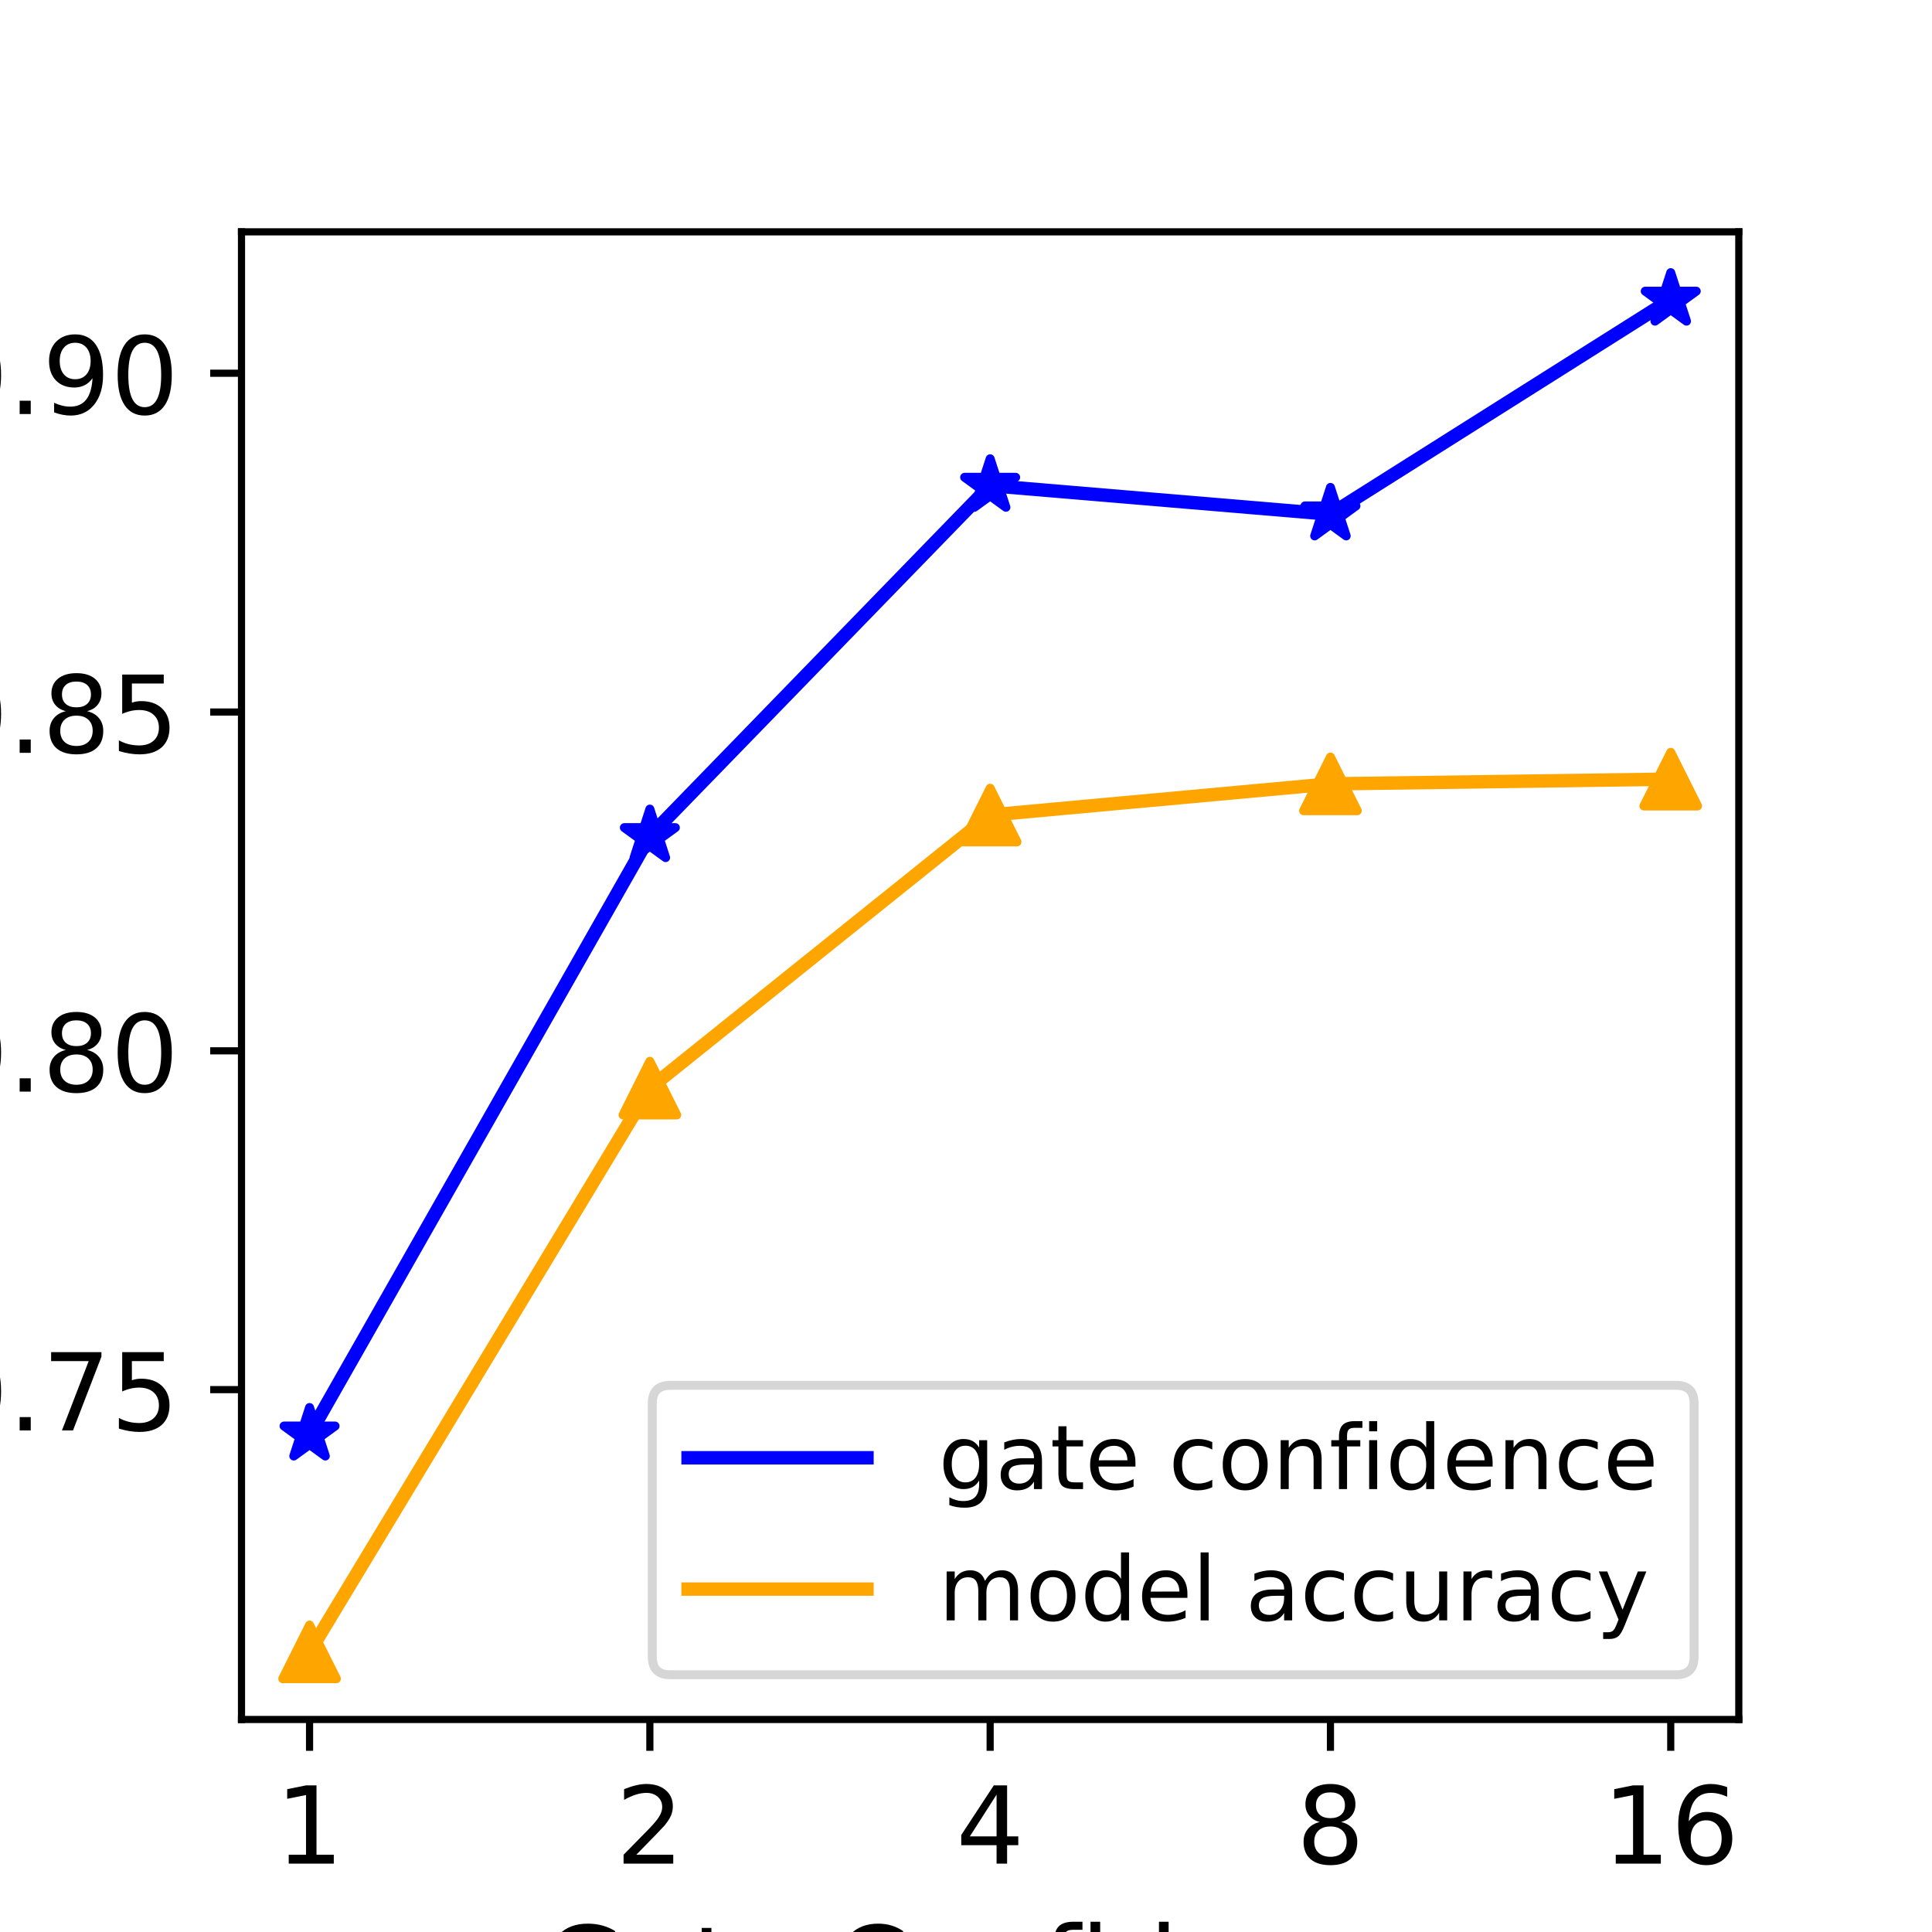
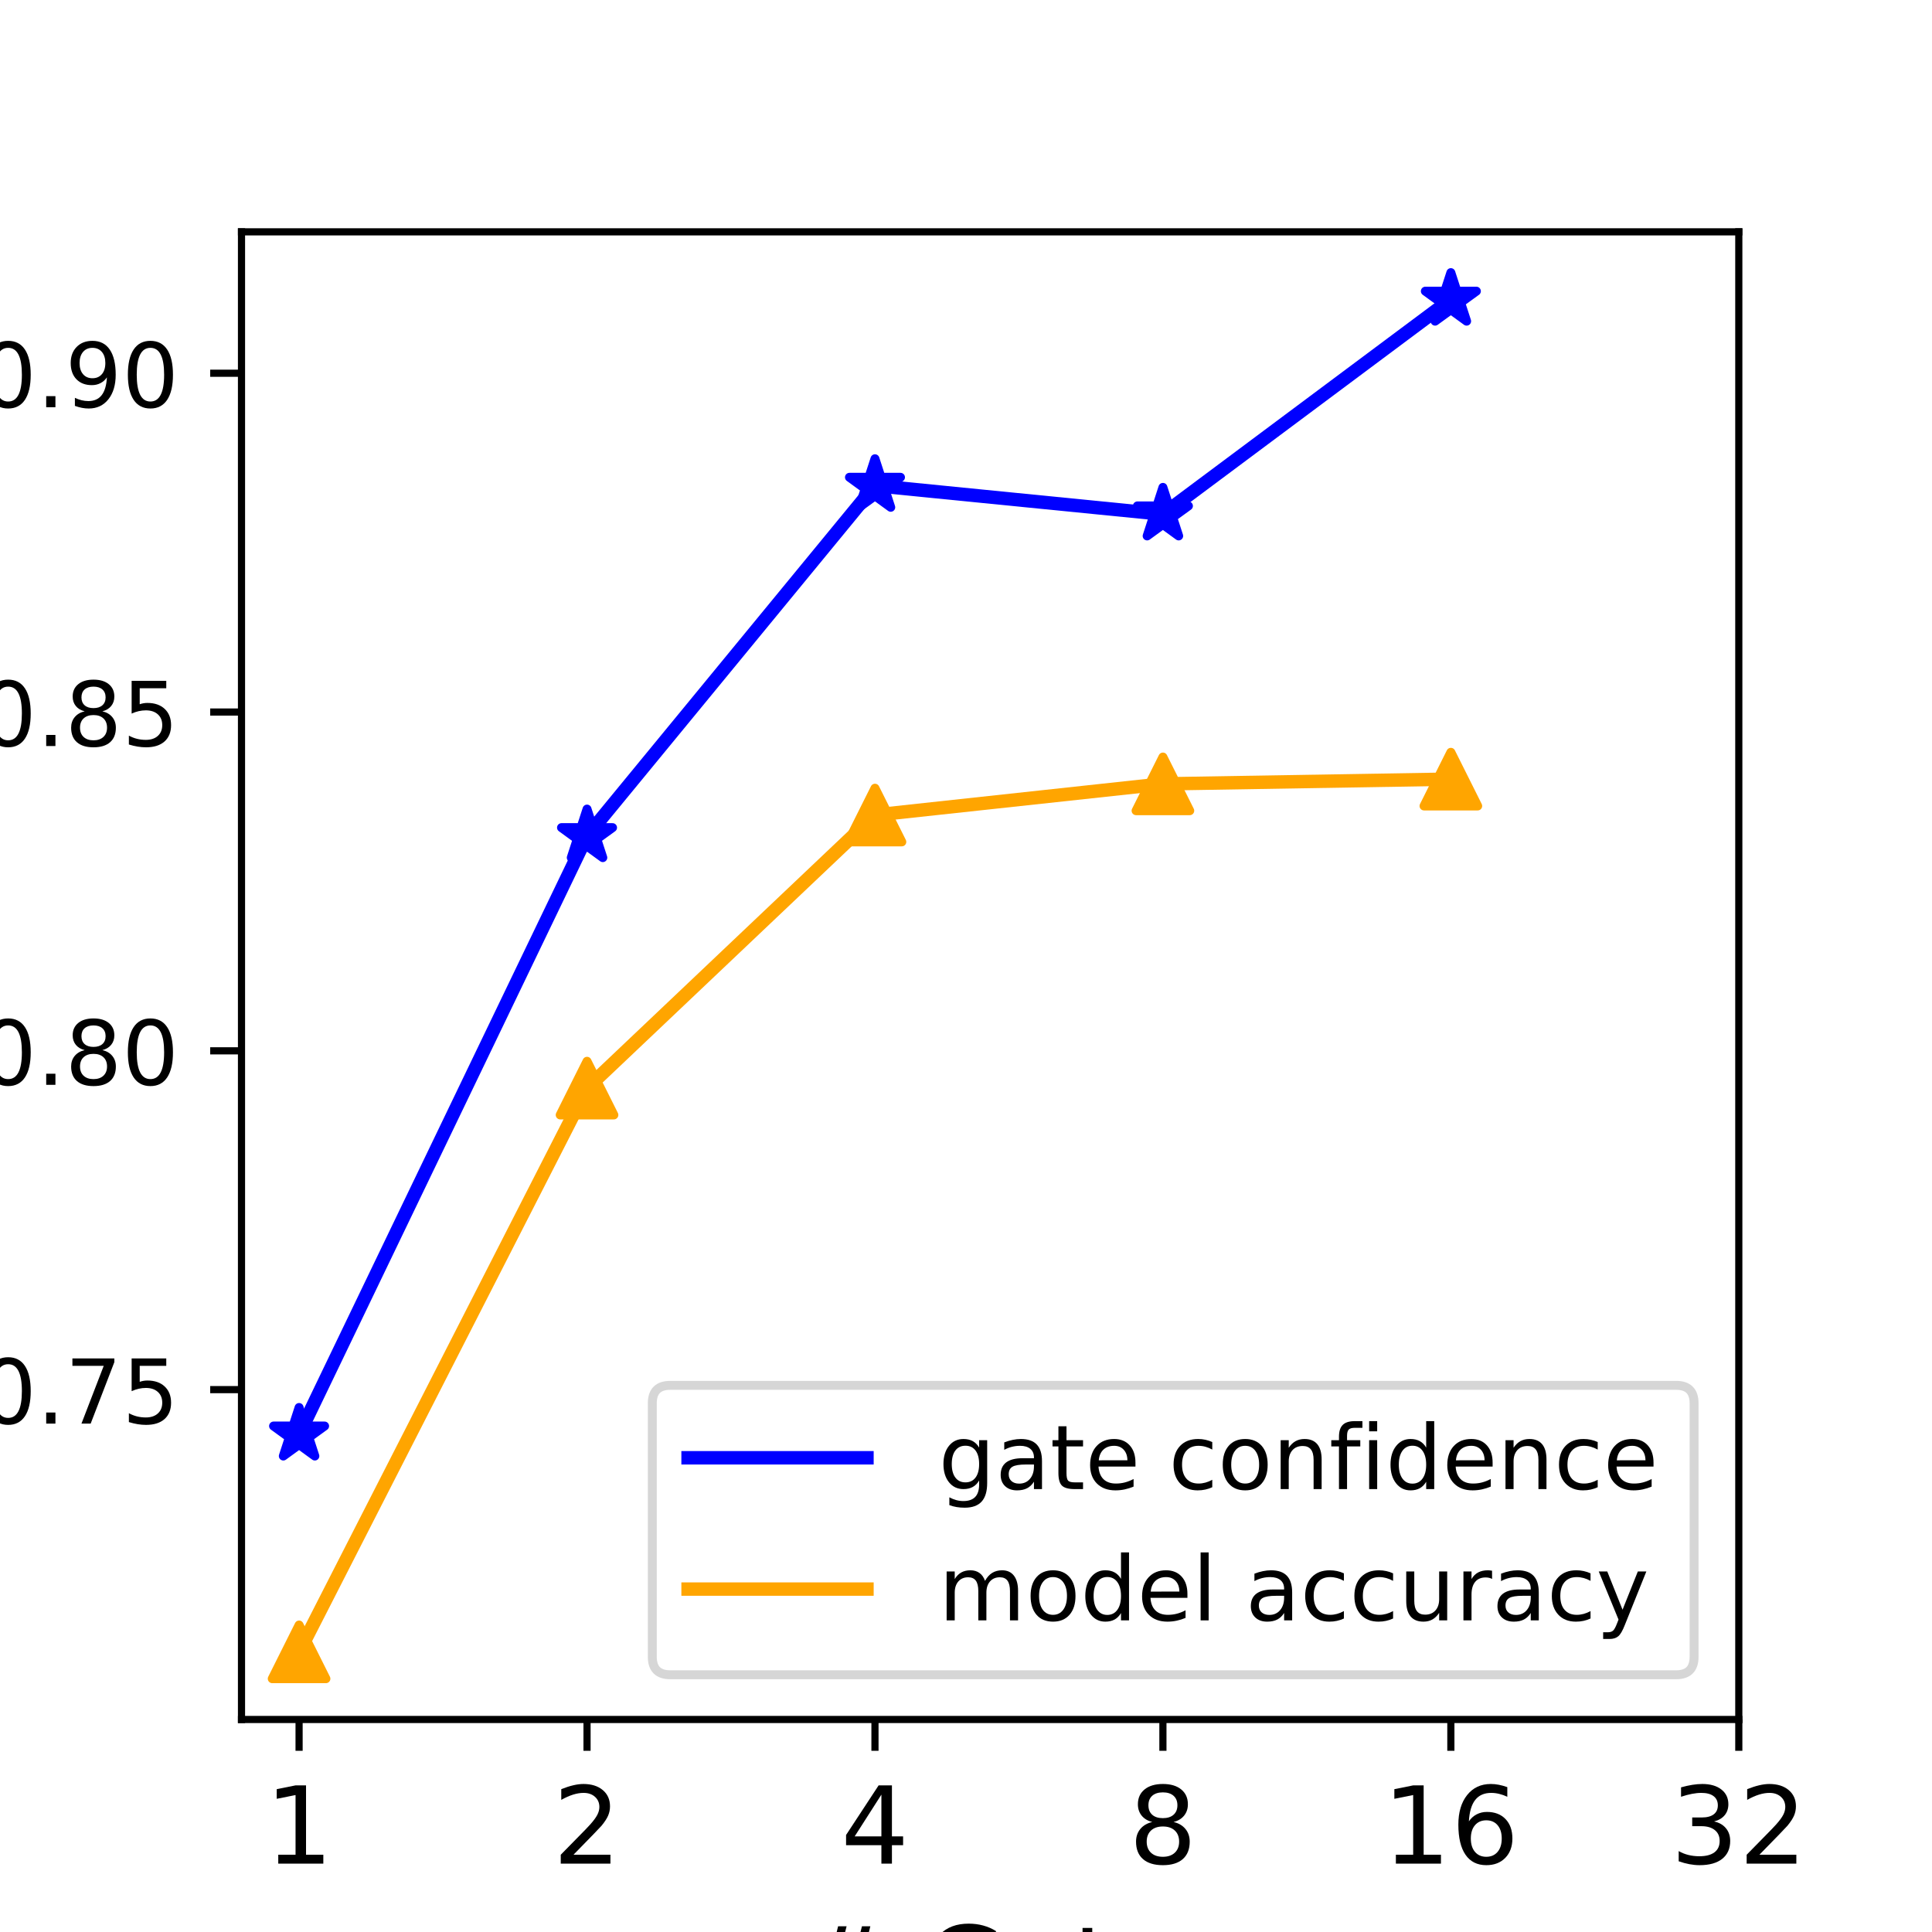
<svg xmlns="http://www.w3.org/2000/svg" xmlns:xlink="http://www.w3.org/1999/xlink" width="216pt" height="216pt" viewBox="0 0 216 216" version="1.1">
  <defs>
    <style type="text/css">*{stroke-linejoin: round; stroke-linecap: butt}</style>
  </defs>
  <g id="figure_1">
    <g id="patch_1">
      <path d="M 0 216  L 216 216  L 216 0  L 0 0  z " style="fill: #ffffff" />
    </g>
    <g id="axes_1">
      <g id="patch_2">
        <path d="M 27 192.24  L 194.4 192.24  L 194.4 25.92  L 27 25.92  z " style="fill: #ffffff" />
      </g>
      <g id="PathCollection_1">
        <defs>
-           <path id="m85a6ecbaca" d="M 0 -3  L -0.674 -0.927  L -2.853 -0.927  L -1.09 0.354  L -1.763 2.427  L -0 1.146  L 1.763 2.427  L 1.09 0.354  L 2.853 -0.927  L 0.674 -0.927  z " style="stroke: #0000ff" />
+           <path id="m456228a65e" d="M 0 -3  L -0.674 -0.927  L -2.853 -0.927  L -1.09 0.354  L -1.763 2.427  L -0 1.146  L 1.763 2.427  L 1.09 0.354  L 2.853 -0.927  L 0.674 -0.927  z " style="stroke: #0000ff" />
        </defs>
-         <g clip-path="url(#pdb2a4b44d4)">
-           <use xlink:href="#m85a6ecbaca" x="34.609" y="160.359" style="fill: #0000ff; stroke: #0000ff" />
-           <use xlink:href="#m85a6ecbaca" x="72.655" y="93.456" style="fill: #0000ff; stroke: #0000ff" />
-           <use xlink:href="#m85a6ecbaca" x="110.7" y="54.289" style="fill: #0000ff; stroke: #0000ff" />
-           <use xlink:href="#m85a6ecbaca" x="148.745" y="57.49" style="fill: #0000ff; stroke: #0000ff" />
-           <use xlink:href="#m85a6ecbaca" x="186.791" y="33.48" style="fill: #0000ff; stroke: #0000ff" />
+         <g clip-path="url(#pd8d9ff3fde)">
+           <use xlink:href="#m456228a65e" x="33.438" y="160.359" style="fill: #0000ff; stroke: #0000ff" />
+           <use xlink:href="#m456228a65e" x="65.631" y="93.456" style="fill: #0000ff; stroke: #0000ff" />
+           <use xlink:href="#m456228a65e" x="97.823" y="54.289" style="fill: #0000ff; stroke: #0000ff" />
+           <use xlink:href="#m456228a65e" x="130.015" y="57.49" style="fill: #0000ff; stroke: #0000ff" />
+           <use xlink:href="#m456228a65e" x="162.208" y="33.48" style="fill: #0000ff; stroke: #0000ff" />
        </g>
      </g>
      <g id="PathCollection_2">
        <defs>
-           <path id="m5f1995d139" d="M 0 -3  L -3 3  L 3 3  z " style="stroke: #ffa500" />
+           <path id="m72776a975e" d="M 0 -3  L -3 3  L 3 3  z " style="stroke: #ffa500" />
        </defs>
-         <g clip-path="url(#pdb2a4b44d4)">
-           <use xlink:href="#m5f1995d139" x="34.609" y="184.68" style="fill: #ffa500; stroke: #ffa500" />
-           <use xlink:href="#m5f1995d139" x="72.655" y="121.652" style="fill: #ffa500; stroke: #ffa500" />
-           <use xlink:href="#m5f1995d139" x="110.7" y="91.123" style="fill: #ffa500; stroke: #ffa500" />
-           <use xlink:href="#m5f1995d139" x="148.745" y="87.638" style="fill: #ffa500; stroke: #ffa500" />
-           <use xlink:href="#m5f1995d139" x="186.791" y="87.108" style="fill: #ffa500; stroke: #ffa500" />
+         <g clip-path="url(#pd8d9ff3fde)">
+           <use xlink:href="#m72776a975e" x="33.438" y="184.68" style="fill: #ffa500; stroke: #ffa500" />
+           <use xlink:href="#m72776a975e" x="65.631" y="121.652" style="fill: #ffa500; stroke: #ffa500" />
+           <use xlink:href="#m72776a975e" x="97.823" y="91.123" style="fill: #ffa500; stroke: #ffa500" />
+           <use xlink:href="#m72776a975e" x="130.015" y="87.638" style="fill: #ffa500; stroke: #ffa500" />
+           <use xlink:href="#m72776a975e" x="162.208" y="87.108" style="fill: #ffa500; stroke: #ffa500" />
        </g>
      </g>
      <g id="matplotlib.axis_1">
        <g id="xtick_1">
          <g id="line2d_1">
            <defs>
-               <path id="maed52e0a07" d="M 0 0  L 0 3.5  " style="stroke: #000000; stroke-width: 0.8" />
-             </defs>
-             <g>
-               <use xlink:href="#maed52e0a07" x="34.609" y="192.24" style="stroke: #000000; stroke-width: 0.8" />
+               <path id="ma852936b3a" d="M 0 0  L 0 3.5  " style="stroke: #000000; stroke-width: 0.8" />
+             </defs>
+             <g>
+               <use xlink:href="#ma852936b3a" x="33.438" y="192.24" style="stroke: #000000; stroke-width: 0.8" />
            </g>
          </g>
          <g id="text_1">
-             <g transform="translate(30.79159 208.3581) scale(0.12 -0.12)">
+             <g transform="translate(29.62096 208.3581) scale(0.12 -0.12)">
              <defs>
                <path id="DejaVuSans-31" d="M 794 531  L 1825 531  L 1825 4091  L 703 3866  L 703 4441  L 1819 4666  L 2450 4666  L 2450 531  L 3481 531  L 3481 0  L 794 0  L 794 531  z " transform="scale(0.015625)" />
              </defs>
              <use xlink:href="#DejaVuSans-31" />
            </g>
          </g>
        </g>
        <g id="xtick_2">
          <g id="line2d_2">
            <g>
-               <use xlink:href="#maed52e0a07" x="72.655" y="192.24" style="stroke: #000000; stroke-width: 0.8" />
+               <use xlink:href="#ma852936b3a" x="65.631" y="192.24" style="stroke: #000000; stroke-width: 0.8" />
            </g>
          </g>
          <g id="text_2">
-             <g transform="translate(68.83705 208.3581) scale(0.12 -0.12)">
+             <g transform="translate(61.81327 208.3581) scale(0.12 -0.12)">
              <defs>
                <path id="DejaVuSans-32" d="M 1228 531  L 3431 531  L 3431 0  L 469 0  L 469 531  Q 828 903 1448 1529  Q 2069 2156 2228 2338  Q 2531 2678 2651 2914  Q 2772 3150 2772 3378  Q 2772 3750 2511 3984  Q 2250 4219 1831 4219  Q 1534 4219 1204 4116  Q 875 4013 500 3803  L 500 4441  Q 881 4594 1212 4672  Q 1544 4750 1819 4750  Q 2544 4750 2975 4387  Q 3406 4025 3406 3419  Q 3406 3131 3298 2873  Q 3191 2616 2906 2266  Q 2828 2175 2409 1742  Q 1991 1309 1228 531  z " transform="scale(0.015625)" />
              </defs>
              <use xlink:href="#DejaVuSans-32" />
            </g>
          </g>
        </g>
        <g id="xtick_3">
          <g id="line2d_3">
            <g>
-               <use xlink:href="#maed52e0a07" x="110.7" y="192.24" style="stroke: #000000; stroke-width: 0.8" />
+               <use xlink:href="#ma852936b3a" x="97.823" y="192.24" style="stroke: #000000; stroke-width: 0.8" />
            </g>
          </g>
          <g id="text_3">
-             <g transform="translate(106.8825 208.3581) scale(0.12 -0.12)">
+             <g transform="translate(94.00558 208.3581) scale(0.12 -0.12)">
              <defs>
                <path id="DejaVuSans-34" d="M 2419 4116  L 825 1625  L 2419 1625  L 2419 4116  z M 2253 4666  L 3047 4666  L 3047 1625  L 3713 1625  L 3713 1100  L 3047 1100  L 3047 0  L 2419 0  L 2419 1100  L 313 1100  L 313 1709  L 2253 4666  z " transform="scale(0.015625)" />
              </defs>
              <use xlink:href="#DejaVuSans-34" />
            </g>
          </g>
        </g>
        <g id="xtick_4">
          <g id="line2d_4">
            <g>
-               <use xlink:href="#maed52e0a07" x="148.745" y="192.24" style="stroke: #000000; stroke-width: 0.8" />
+               <use xlink:href="#ma852936b3a" x="130.015" y="192.24" style="stroke: #000000; stroke-width: 0.8" />
            </g>
          </g>
          <g id="text_4">
-             <g transform="translate(144.928 208.3581) scale(0.12 -0.12)">
+             <g transform="translate(126.1979 208.3581) scale(0.12 -0.12)">
              <defs>
                <path id="DejaVuSans-38" d="M 2034 2216  Q 1584 2216 1326 1975  Q 1069 1734 1069 1313  Q 1069 891 1326 650  Q 1584 409 2034 409  Q 2484 409 2743 651  Q 3003 894 3003 1313  Q 3003 1734 2745 1975  Q 2488 2216 2034 2216  z M 1403 2484  Q 997 2584 770 2862  Q 544 3141 544 3541  Q 544 4100 942 4425  Q 1341 4750 2034 4750  Q 2731 4750 3128 4425  Q 3525 4100 3525 3541  Q 3525 3141 3298 2862  Q 3072 2584 2669 2484  Q 3125 2378 3379 2068  Q 3634 1759 3634 1313  Q 3634 634 3220 271  Q 2806 -91 2034 -91  Q 1263 -91 848 271  Q 434 634 434 1313  Q 434 1759 690 2068  Q 947 2378 1403 2484  z M 1172 3481  Q 1172 3119 1398 2916  Q 1625 2713 2034 2713  Q 2441 2713 2670 2916  Q 2900 3119 2900 3481  Q 2900 3844 2670 4047  Q 2441 4250 2034 4250  Q 1625 4250 1398 4047  Q 1172 3844 1172 3481  z " transform="scale(0.015625)" />
              </defs>
              <use xlink:href="#DejaVuSans-38" />
            </g>
          </g>
        </g>
        <g id="xtick_5">
          <g id="line2d_5">
            <g>
-               <use xlink:href="#maed52e0a07" x="186.791" y="192.24" style="stroke: #000000; stroke-width: 0.8" />
+               <use xlink:href="#ma852936b3a" x="162.208" y="192.24" style="stroke: #000000; stroke-width: 0.8" />
            </g>
          </g>
          <g id="text_5">
-             <g transform="translate(179.1559 208.3581) scale(0.12 -0.12)">
+             <g transform="translate(154.5727 208.3581) scale(0.12 -0.12)">
              <defs>
                <path id="DejaVuSans-36" d="M 2113 2584  Q 1688 2584 1439 2293  Q 1191 2003 1191 1497  Q 1191 994 1439 701  Q 1688 409 2113 409  Q 2538 409 2786 701  Q 3034 994 3034 1497  Q 3034 2003 2786 2293  Q 2538 2584 2113 2584  z M 3366 4563  L 3366 3988  Q 3128 4100 2886 4159  Q 2644 4219 2406 4219  Q 1781 4219 1451 3797  Q 1122 3375 1075 2522  Q 1259 2794 1537 2939  Q 1816 3084 2150 3084  Q 2853 3084 3261 2657  Q 3669 2231 3669 1497  Q 3669 778 3244 343  Q 2819 -91 2113 -91  Q 1303 -91 875 529  Q 447 1150 447 2328  Q 447 3434 972 4092  Q 1497 4750 2381 4750  Q 2619 4750 2861 4703  Q 3103 4656 3366 4563  z " transform="scale(0.015625)" />
              </defs>
              <use xlink:href="#DejaVuSans-31" />
              <use xlink:href="#DejaVuSans-36" x="63.623" />
            </g>
          </g>
        </g>
-         <g id="text_6">
-           <g transform="translate(60.68625 223.9719) scale(0.12 -0.12)">
-             <defs>
+         <g id="xtick_6">
+           <g id="line2d_6">
+             <g>
+               <use xlink:href="#ma852936b3a" x="194.4" y="192.24" style="stroke: #000000; stroke-width: 0.8" />
+             </g>
+           </g>
+           <g id="text_6">
+             <g transform="translate(186.765 208.3581) scale(0.12 -0.12)">
+               <defs>
+                 <path id="DejaVuSans-33" d="M 2597 2516  Q 3050 2419 3304 2112  Q 3559 1806 3559 1356  Q 3559 666 3084 287  Q 2609 -91 1734 -91  Q 1441 -91 1130 -33  Q 819 25 488 141  L 488 750  Q 750 597 1062 519  Q 1375 441 1716 441  Q 2309 441 2620 675  Q 2931 909 2931 1356  Q 2931 1769 2642 2001  Q 2353 2234 1838 2234  L 1294 2234  L 1294 2753  L 1863 2753  Q 2328 2753 2575 2939  Q 2822 3125 2822 3475  Q 2822 3834 2567 4026  Q 2313 4219 1838 4219  Q 1578 4219 1281 4162  Q 984 4106 628 3988  L 628 4550  Q 988 4650 1302 4700  Q 1616 4750 1894 4750  Q 2613 4750 3031 4423  Q 3450 4097 3450 3541  Q 3450 3153 3228 2886  Q 3006 2619 2597 2516  z " transform="scale(0.015625)" />
+               </defs>
+               <use xlink:href="#DejaVuSans-33" />
+               <use xlink:href="#DejaVuSans-32" x="63.623" />
+             </g>
+           </g>
+         </g>
+         <g id="text_7">
+           <g transform="translate(89.39531 223.9719) scale(0.12 -0.12)">
+             <defs>
+               <path id="DejaVuSans-23" d="M 3272 2816  L 2363 2816  L 2100 1772  L 3016 1772  L 3272 2816  z M 2803 4594  L 2478 3297  L 3391 3297  L 3719 4594  L 4219 4594  L 3897 3297  L 4872 3297  L 4872 2816  L 3775 2816  L 3519 1772  L 4513 1772  L 4513 1294  L 3397 1294  L 3072 0  L 2572 0  L 2894 1294  L 1978 1294  L 1656 0  L 1153 0  L 1478 1294  L 494 1294  L 494 1772  L 1594 1772  L 1856 2816  L 850 2816  L 850 3297  L 1978 3297  L 2297 4594  L 2803 4594  z " transform="scale(0.015625)" />
+               <path id="DejaVuSans-20" transform="scale(0.015625)" />
              <path id="DejaVuSans-47" d="M 3809 666  L 3809 1919  L 2778 1919  L 2778 2438  L 4434 2438  L 4434 434  Q 4069 175 3628 42  Q 3188 -91 2688 -91  Q 1594 -91 976 548  Q 359 1188 359 2328  Q 359 3472 976 4111  Q 1594 4750 2688 4750  Q 3144 4750 3555 4637  Q 3966 4525 4313 4306  L 4313 3634  Q 3963 3931 3569 4081  Q 3175 4231 2741 4231  Q 1884 4231 1454 3753  Q 1025 3275 1025 2328  Q 1025 1384 1454 906  Q 1884 428 2741 428  Q 3075 428 3337 486  Q 3600 544 3809 666  z " transform="scale(0.015625)" />
              <path id="DejaVuSans-61" d="M 2194 1759  Q 1497 1759 1228 1600  Q 959 1441 959 1056  Q 959 750 1161 570  Q 1363 391 1709 391  Q 2188 391 2477 730  Q 2766 1069 2766 1631  L 2766 1759  L 2194 1759  z M 3341 1997  L 3341 0  L 2766 0  L 2766 531  Q 2569 213 2275 61  Q 1981 -91 1556 -91  Q 1019 -91 701 211  Q 384 513 384 1019  Q 384 1609 779 1909  Q 1175 2209 1959 2209  L 2766 2209  L 2766 2266  Q 2766 2663 2505 2880  Q 2244 3097 1772 3097  Q 1472 3097 1187 3025  Q 903 2953 641 2809  L 641 3341  Q 956 3463 1253 3523  Q 1550 3584 1831 3584  Q 2591 3584 2966 3190  Q 3341 2797 3341 1997  z " transform="scale(0.015625)" />
              <path id="DejaVuSans-74" d="M 1172 4494  L 1172 3500  L 2356 3500  L 2356 3053  L 1172 3053  L 1172 1153  Q 1172 725 1289 603  Q 1406 481 1766 481  L 2356 481  L 2356 0  L 1766 0  Q 1100 0 847 248  Q 594 497 594 1153  L 594 3053  L 172 3053  L 172 3500  L 594 3500  L 594 4494  L 1172 4494  z " transform="scale(0.015625)" />
              <path id="DejaVuSans-65" d="M 3597 1894  L 3597 1613  L 953 1613  Q 991 1019 1311 708  Q 1631 397 2203 397  Q 2534 397 2845 478  Q 3156 559 3463 722  L 3463 178  Q 3153 47 2828 -22  Q 2503 -91 2169 -91  Q 1331 -91 842 396  Q 353 884 353 1716  Q 353 2575 817 3079  Q 1281 3584 2069 3584  Q 2775 3584 3186 3129  Q 3597 2675 3597 1894  z M 3022 2063  Q 3016 2534 2758 2815  Q 2500 3097 2075 3097  Q 1594 3097 1305 2825  Q 1016 2553 972 2059  L 3022 2063  z " transform="scale(0.015625)" />
-               <path id="DejaVuSans-20" transform="scale(0.015625)" />
-               <path id="DejaVuSans-43" d="M 4122 4306  L 4122 3641  Q 3803 3938 3442 4084  Q 3081 4231 2675 4231  Q 1875 4231 1450 3742  Q 1025 3253 1025 2328  Q 1025 1406 1450 917  Q 1875 428 2675 428  Q 3081 428 3442 575  Q 3803 722 4122 1019  L 4122 359  Q 3791 134 3420 21  Q 3050 -91 2638 -91  Q 1578 -91 968 557  Q 359 1206 359 2328  Q 359 3453 968 4101  Q 1578 4750 2638 4750  Q 3056 4750 3426 4639  Q 3797 4528 4122 4306  z " transform="scale(0.015625)" />
+             </defs>
+             <use xlink:href="#DejaVuSans-23" />
+             <use xlink:href="#DejaVuSans-20" x="83.789" />
+             <use xlink:href="#DejaVuSans-47" x="115.576" />
+             <use xlink:href="#DejaVuSans-61" x="193.066" />
+             <use xlink:href="#DejaVuSans-74" x="254.346" />
+             <use xlink:href="#DejaVuSans-65" x="293.555" />
+           </g>
+         </g>
+       </g>
+       <g id="matplotlib.axis_2">
+         <g id="ytick_1">
+           <g id="line2d_7">
+             <defs>
+               <path id="mfd7ebbfd37" d="M 0 0  L -3.5 0  " style="stroke: #000000; stroke-width: 0.8" />
+             </defs>
+             <g>
+               <use xlink:href="#mfd7ebbfd37" x="27" y="155.363" style="stroke: #000000; stroke-width: 0.8" />
+             </g>
+           </g>
+           <g id="text_8">
+             <g transform="translate(-2.265625 159.1621) scale(0.1 -0.1)">
+               <defs>
+                 <path id="DejaVuSans-30" d="M 2034 4250  Q 1547 4250 1301 3770  Q 1056 3291 1056 2328  Q 1056 1369 1301 889  Q 1547 409 2034 409  Q 2525 409 2770 889  Q 3016 1369 3016 2328  Q 3016 3291 2770 3770  Q 2525 4250 2034 4250  z M 2034 4750  Q 2819 4750 3233 4129  Q 3647 3509 3647 2328  Q 3647 1150 3233 529  Q 2819 -91 2034 -91  Q 1250 -91 836 529  Q 422 1150 422 2328  Q 422 3509 836 4129  Q 1250 4750 2034 4750  z " transform="scale(0.015625)" />
+                 <path id="DejaVuSans-2e" d="M 684 794  L 1344 794  L 1344 0  L 684 0  L 684 794  z " transform="scale(0.015625)" />
+                 <path id="DejaVuSans-37" d="M 525 4666  L 3525 4666  L 3525 4397  L 1831 0  L 1172 0  L 2766 4134  L 525 4134  L 525 4666  z " transform="scale(0.015625)" />
+                 <path id="DejaVuSans-35" d="M 691 4666  L 3169 4666  L 3169 4134  L 1269 4134  L 1269 2991  Q 1406 3038 1543 3061  Q 1681 3084 1819 3084  Q 2600 3084 3056 2656  Q 3513 2228 3513 1497  Q 3513 744 3044 326  Q 2575 -91 1722 -91  Q 1428 -91 1123 -41  Q 819 9 494 109  L 494 744  Q 775 591 1075 516  Q 1375 441 1709 441  Q 2250 441 2565 725  Q 2881 1009 2881 1497  Q 2881 1984 2565 2268  Q 2250 2553 1709 2553  Q 1456 2553 1204 2497  Q 953 2441 691 2322  L 691 4666  z " transform="scale(0.015625)" />
+               </defs>
+               <use xlink:href="#DejaVuSans-30" />
+               <use xlink:href="#DejaVuSans-2e" x="63.623" />
+               <use xlink:href="#DejaVuSans-37" x="95.41" />
+               <use xlink:href="#DejaVuSans-35" x="159.033" />
+             </g>
+           </g>
+         </g>
+         <g id="ytick_2">
+           <g id="line2d_8">
+             <g>
+               <use xlink:href="#mfd7ebbfd37" x="27" y="117.485" style="stroke: #000000; stroke-width: 0.8" />
+             </g>
+           </g>
+           <g id="text_9">
+             <g transform="translate(-2.265625 121.2846) scale(0.1 -0.1)">
+               <use xlink:href="#DejaVuSans-30" />
+               <use xlink:href="#DejaVuSans-2e" x="63.623" />
+               <use xlink:href="#DejaVuSans-38" x="95.41" />
+               <use xlink:href="#DejaVuSans-30" x="159.033" />
+             </g>
+           </g>
+         </g>
+         <g id="ytick_3">
+           <g id="line2d_9">
+             <g>
+               <use xlink:href="#mfd7ebbfd37" x="27" y="79.608" style="stroke: #000000; stroke-width: 0.8" />
+             </g>
+           </g>
+           <g id="text_10">
+             <g transform="translate(-2.265625 83.40716) scale(0.1 -0.1)">
+               <use xlink:href="#DejaVuSans-30" />
+               <use xlink:href="#DejaVuSans-2e" x="63.623" />
+               <use xlink:href="#DejaVuSans-38" x="95.41" />
+               <use xlink:href="#DejaVuSans-35" x="159.033" />
+             </g>
+           </g>
+         </g>
+         <g id="ytick_4">
+           <g id="line2d_10">
+             <g>
+               <use xlink:href="#mfd7ebbfd37" x="27" y="41.73" style="stroke: #000000; stroke-width: 0.8" />
+             </g>
+           </g>
+           <g id="text_11">
+             <g transform="translate(-2.265625 45.5297) scale(0.1 -0.1)">
+               <defs>
+                 <path id="DejaVuSans-39" d="M 703 97  L 703 672  Q 941 559 1184 500  Q 1428 441 1663 441  Q 2288 441 2617 861  Q 2947 1281 2994 2138  Q 2813 1869 2534 1725  Q 2256 1581 1919 1581  Q 1219 1581 811 2004  Q 403 2428 403 3163  Q 403 3881 828 4315  Q 1253 4750 1959 4750  Q 2769 4750 3195 4129  Q 3622 3509 3622 2328  Q 3622 1225 3098 567  Q 2575 -91 1691 -91  Q 1453 -91 1209 -44  Q 966 3 703 97  z M 1959 2075  Q 2384 2075 2632 2365  Q 2881 2656 2881 3163  Q 2881 3666 2632 3958  Q 2384 4250 1959 4250  Q 1534 4250 1286 3958  Q 1038 3666 1038 3163  Q 1038 2656 1286 2365  Q 1534 2075 1959 2075  z " transform="scale(0.015625)" />
+               </defs>
+               <use xlink:href="#DejaVuSans-30" />
+               <use xlink:href="#DejaVuSans-2e" x="63.623" />
+               <use xlink:href="#DejaVuSans-39" x="95.41" />
+               <use xlink:href="#DejaVuSans-30" x="159.033" />
+             </g>
+           </g>
+         </g>
+         <g id="text_12">
+           <g transform="translate(-8.76125 125.5575) rotate(-90) scale(0.12 -0.12)">
+             <defs>
+               <path id="DejaVuSans-56" d="M 1831 0  L 50 4666  L 709 4666  L 2188 738  L 3669 4666  L 4325 4666  L 2547 0  L 1831 0  z " transform="scale(0.015625)" />
+               <path id="DejaVuSans-6c" d="M 603 4863  L 1178 4863  L 1178 0  L 603 0  L 603 4863  z " transform="scale(0.015625)" />
+               <path id="DejaVuSans-75" d="M 544 1381  L 544 3500  L 1119 3500  L 1119 1403  Q 1119 906 1312 657  Q 1506 409 1894 409  Q 2359 409 2629 706  Q 2900 1003 2900 1516  L 2900 3500  L 3475 3500  L 3475 0  L 2900 0  L 2900 538  Q 2691 219 2414 64  Q 2138 -91 1772 -91  Q 1169 -91 856 284  Q 544 659 544 1381  z M 1991 3584  L 1991 3584  z " transform="scale(0.015625)" />
+             </defs>
+             <use xlink:href="#DejaVuSans-56" />
+             <use xlink:href="#DejaVuSans-61" x="60.658" />
+             <use xlink:href="#DejaVuSans-6c" x="121.938" />
+             <use xlink:href="#DejaVuSans-75" x="149.721" />
+             <use xlink:href="#DejaVuSans-65" x="213.1" />
+           </g>
+         </g>
+       </g>
+       <g id="line2d_11">
+         <path d="M 33.438 160.359  L 65.631 93.456  L 97.823 54.289  L 130.015 57.49  L 162.208 33.48  " clip-path="url(#pd8d9ff3fde)" style="fill: none; stroke: #0000ff; stroke-width: 1.5; stroke-linecap: square" />
+       </g>
+       <g id="line2d_12">
+         <path d="M 33.438 184.68  L 65.631 121.652  L 97.823 91.123  L 130.015 87.638  L 162.208 87.108  " clip-path="url(#pd8d9ff3fde)" style="fill: none; stroke: #ffa500; stroke-width: 1.5; stroke-linecap: square" />
+       </g>
+       <g id="patch_3">
+         <path d="M 27 192.24  L 27 25.92  " style="fill: none; stroke: #000000; stroke-width: 0.8; stroke-linejoin: miter; stroke-linecap: square" />
+       </g>
+       <g id="patch_4">
+         <path d="M 194.4 192.24  L 194.4 25.92  " style="fill: none; stroke: #000000; stroke-width: 0.8; stroke-linejoin: miter; stroke-linecap: square" />
+       </g>
+       <g id="patch_5">
+         <path d="M 27 192.24  L 194.4 192.24  " style="fill: none; stroke: #000000; stroke-width: 0.8; stroke-linejoin: miter; stroke-linecap: square" />
+       </g>
+       <g id="patch_6">
+         <path d="M 27 25.92  L 194.4 25.92  " style="fill: none; stroke: #000000; stroke-width: 0.8; stroke-linejoin: miter; stroke-linecap: square" />
+       </g>
+       <g id="legend_1">
+         <g id="patch_7">
+           <path d="M 74.928 187.24  L 187.4 187.24  Q 189.4 187.24 189.4 185.24  L 189.4 156.884  Q 189.4 154.884 187.4 154.884  L 74.928 154.884  Q 72.928 154.884 72.928 156.884  L 72.928 185.24  Q 72.928 187.24 74.928 187.24  z " style="fill: #ffffff; opacity: 0.8; stroke: #cccccc; stroke-linejoin: miter" />
+         </g>
+         <g id="line2d_13">
+           <path d="M 76.928 162.982  L 86.928 162.982  L 96.928 162.982  " style="fill: none; stroke: #0000ff; stroke-width: 1.5; stroke-linecap: square" />
+         </g>
+         <g id="text_13">
+           <g transform="translate(104.9281 166.4822) scale(0.1 -0.1)">
+             <defs>
+               <path id="DejaVuSans-67" d="M 2906 1791  Q 2906 2416 2648 2759  Q 2391 3103 1925 3103  Q 1463 3103 1205 2759  Q 947 2416 947 1791  Q 947 1169 1205 825  Q 1463 481 1925 481  Q 2391 481 2648 825  Q 2906 1169 2906 1791  z M 3481 434  Q 3481 -459 3084 -895  Q 2688 -1331 1869 -1331  Q 1566 -1331 1297 -1286  Q 1028 -1241 775 -1147  L 775 -588  Q 1028 -725 1275 -790  Q 1522 -856 1778 -856  Q 2344 -856 2625 -561  Q 2906 -266 2906 331  L 2906 616  Q 2728 306 2450 153  Q 2172 0 1784 0  Q 1141 0 747 490  Q 353 981 353 1791  Q 353 2603 747 3093  Q 1141 3584 1784 3584  Q 2172 3584 2450 3431  Q 2728 3278 2906 2969  L 2906 3500  L 3481 3500  L 3481 434  z " transform="scale(0.015625)" />
+               <path id="DejaVuSans-63" d="M 3122 3366  L 3122 2828  Q 2878 2963 2633 3030  Q 2388 3097 2138 3097  Q 1578 3097 1268 2742  Q 959 2388 959 1747  Q 959 1106 1268 751  Q 1578 397 2138 397  Q 2388 397 2633 464  Q 2878 531 3122 666  L 3122 134  Q 2881 22 2623 -34  Q 2366 -91 2075 -91  Q 1284 -91 818 406  Q 353 903 353 1747  Q 353 2603 823 3093  Q 1294 3584 2113 3584  Q 2378 3584 2631 3529  Q 2884 3475 3122 3366  z " transform="scale(0.015625)" />
              <path id="DejaVuSans-6f" d="M 1959 3097  Q 1497 3097 1228 2736  Q 959 2375 959 1747  Q 959 1119 1226 758  Q 1494 397 1959 397  Q 2419 397 2687 759  Q 2956 1122 2956 1747  Q 2956 2369 2687 2733  Q 2419 3097 1959 3097  z M 1959 3584  Q 2709 3584 3137 3096  Q 3566 2609 3566 1747  Q 3566 888 3137 398  Q 2709 -91 1959 -91  Q 1206 -91 779 398  Q 353 888 353 1747  Q 353 2609 779 3096  Q 1206 3584 1959 3584  z " transform="scale(0.015625)" />
              <path id="DejaVuSans-6e" d="M 3513 2113  L 3513 0  L 2938 0  L 2938 2094  Q 2938 2591 2744 2837  Q 2550 3084 2163 3084  Q 1697 3084 1428 2787  Q 1159 2491 1159 1978  L 1159 0  L 581 0  L 581 3500  L 1159 3500  L 1159 2956  Q 1366 3272 1645 3428  Q 1925 3584 2291 3584  Q 2894 3584 3203 3211  Q 3513 2838 3513 2113  z " transform="scale(0.015625)" />
              <path id="DejaVuSans-66" d="M 2375 4863  L 2375 4384  L 1825 4384  Q 1516 4384 1395 4259  Q 1275 4134 1275 3809  L 1275 3500  L 2222 3500  L 2222 3053  L 1275 3053  L 1275 0  L 697 0  L 697 3053  L 147 3053  L 147 3500  L 697 3500  L 697 3744  Q 697 4328 969 4595  Q 1241 4863 1831 4863  L 2375 4863  z " transform="scale(0.015625)" />
              <path id="DejaVuSans-69" d="M 603 3500  L 1178 3500  L 1178 0  L 603 0  L 603 3500  z M 603 4863  L 1178 4863  L 1178 4134  L 603 4134  L 603 4863  z " transform="scale(0.015625)" />
              <path id="DejaVuSans-64" d="M 2906 2969  L 2906 4863  L 3481 4863  L 3481 0  L 2906 0  L 2906 525  Q 2725 213 2448 61  Q 2172 -91 1784 -91  Q 1150 -91 751 415  Q 353 922 353 1747  Q 353 2572 751 3078  Q 1150 3584 1784 3584  Q 2172 3584 2448 3432  Q 2725 3281 2906 2969  z M 947 1747  Q 947 1113 1208 752  Q 1469 391 1925 391  Q 2381 391 2643 752  Q 2906 1113 2906 1747  Q 2906 2381 2643 2742  Q 2381 3103 1925 3103  Q 1469 3103 1208 2742  Q 947 2381 947 1747  z " transform="scale(0.015625)" />
-               <path id="DejaVuSans-63" d="M 3122 3366  L 3122 2828  Q 2878 2963 2633 3030  Q 2388 3097 2138 3097  Q 1578 3097 1268 2742  Q 959 2388 959 1747  Q 959 1106 1268 751  Q 1578 397 2138 397  Q 2388 397 2633 464  Q 2878 531 3122 666  L 3122 134  Q 2881 22 2623 -34  Q 2366 -91 2075 -91  Q 1284 -91 818 406  Q 353 903 353 1747  Q 353 2603 823 3093  Q 1294 3584 2113 3584  Q 2378 3584 2631 3529  Q 2884 3475 3122 3366  z " transform="scale(0.015625)" />
-             </defs>
-             <use xlink:href="#DejaVuSans-47" />
-             <use xlink:href="#DejaVuSans-61" x="77.49" />
-             <use xlink:href="#DejaVuSans-74" x="138.77" />
-             <use xlink:href="#DejaVuSans-65" x="177.979" />
-             <use xlink:href="#DejaVuSans-20" x="239.502" />
-             <use xlink:href="#DejaVuSans-43" x="271.289" />
-             <use xlink:href="#DejaVuSans-6f" x="341.113" />
-             <use xlink:href="#DejaVuSans-6e" x="402.295" />
-             <use xlink:href="#DejaVuSans-66" x="465.674" />
-             <use xlink:href="#DejaVuSans-69" x="500.879" />
-             <use xlink:href="#DejaVuSans-64" x="528.662" />
-             <use xlink:href="#DejaVuSans-65" x="592.139" />
-             <use xlink:href="#DejaVuSans-6e" x="653.662" />
-             <use xlink:href="#DejaVuSans-63" x="717.041" />
-             <use xlink:href="#DejaVuSans-65" x="772.021" />
-           </g>
-         </g>
-       </g>
-       <g id="matplotlib.axis_2">
-         <g id="ytick_1">
-           <g id="line2d_6">
-             <defs>
-               <path id="mf66ffaa874" d="M 0 0  L -3.5 0  " style="stroke: #000000; stroke-width: 0.8" />
-             </defs>
-             <g>
-               <use xlink:href="#mf66ffaa874" x="27" y="155.363" style="stroke: #000000; stroke-width: 0.8" />
-             </g>
-           </g>
-           <g id="text_7">
-             <g transform="translate(-6.71875 159.9219) scale(0.12 -0.12)">
-               <defs>
-                 <path id="DejaVuSans-30" d="M 2034 4250  Q 1547 4250 1301 3770  Q 1056 3291 1056 2328  Q 1056 1369 1301 889  Q 1547 409 2034 409  Q 2525 409 2770 889  Q 3016 1369 3016 2328  Q 3016 3291 2770 3770  Q 2525 4250 2034 4250  z M 2034 4750  Q 2819 4750 3233 4129  Q 3647 3509 3647 2328  Q 3647 1150 3233 529  Q 2819 -91 2034 -91  Q 1250 -91 836 529  Q 422 1150 422 2328  Q 422 3509 836 4129  Q 1250 4750 2034 4750  z " transform="scale(0.015625)" />
-                 <path id="DejaVuSans-2e" d="M 684 794  L 1344 794  L 1344 0  L 684 0  L 684 794  z " transform="scale(0.015625)" />
-                 <path id="DejaVuSans-37" d="M 525 4666  L 3525 4666  L 3525 4397  L 1831 0  L 1172 0  L 2766 4134  L 525 4134  L 525 4666  z " transform="scale(0.015625)" />
-                 <path id="DejaVuSans-35" d="M 691 4666  L 3169 4666  L 3169 4134  L 1269 4134  L 1269 2991  Q 1406 3038 1543 3061  Q 1681 3084 1819 3084  Q 2600 3084 3056 2656  Q 3513 2228 3513 1497  Q 3513 744 3044 326  Q 2575 -91 1722 -91  Q 1428 -91 1123 -41  Q 819 9 494 109  L 494 744  Q 775 591 1075 516  Q 1375 441 1709 441  Q 2250 441 2565 725  Q 2881 1009 2881 1497  Q 2881 1984 2565 2268  Q 2250 2553 1709 2553  Q 1456 2553 1204 2497  Q 953 2441 691 2322  L 691 4666  z " transform="scale(0.015625)" />
-               </defs>
-               <use xlink:href="#DejaVuSans-30" />
-               <use xlink:href="#DejaVuSans-2e" x="63.623" />
-               <use xlink:href="#DejaVuSans-37" x="95.41" />
-               <use xlink:href="#DejaVuSans-35" x="159.033" />
-             </g>
-           </g>
-         </g>
-         <g id="ytick_2">
-           <g id="line2d_7">
-             <g>
-               <use xlink:href="#mf66ffaa874" x="27" y="117.485" style="stroke: #000000; stroke-width: 0.8" />
-             </g>
-           </g>
-           <g id="text_8">
-             <g transform="translate(-6.71875 122.0445) scale(0.12 -0.12)">
-               <use xlink:href="#DejaVuSans-30" />
-               <use xlink:href="#DejaVuSans-2e" x="63.623" />
-               <use xlink:href="#DejaVuSans-38" x="95.41" />
-               <use xlink:href="#DejaVuSans-30" x="159.033" />
-             </g>
-           </g>
-         </g>
-         <g id="ytick_3">
-           <g id="line2d_8">
-             <g>
-               <use xlink:href="#mf66ffaa874" x="27" y="79.608" style="stroke: #000000; stroke-width: 0.8" />
-             </g>
-           </g>
-           <g id="text_9">
-             <g transform="translate(-6.71875 84.167) scale(0.12 -0.12)">
-               <use xlink:href="#DejaVuSans-30" />
-               <use xlink:href="#DejaVuSans-2e" x="63.623" />
-               <use xlink:href="#DejaVuSans-38" x="95.41" />
-               <use xlink:href="#DejaVuSans-35" x="159.033" />
-             </g>
-           </g>
-         </g>
-         <g id="ytick_4">
-           <g id="line2d_9">
-             <g>
-               <use xlink:href="#mf66ffaa874" x="27" y="41.73" style="stroke: #000000; stroke-width: 0.8" />
-             </g>
-           </g>
-           <g id="text_10">
-             <g transform="translate(-6.71875 46.28954) scale(0.12 -0.12)">
-               <defs>
-                 <path id="DejaVuSans-39" d="M 703 97  L 703 672  Q 941 559 1184 500  Q 1428 441 1663 441  Q 2288 441 2617 861  Q 2947 1281 2994 2138  Q 2813 1869 2534 1725  Q 2256 1581 1919 1581  Q 1219 1581 811 2004  Q 403 2428 403 3163  Q 403 3881 828 4315  Q 1253 4750 1959 4750  Q 2769 4750 3195 4129  Q 3622 3509 3622 2328  Q 3622 1225 3098 567  Q 2575 -91 1691 -91  Q 1453 -91 1209 -44  Q 966 3 703 97  z M 1959 2075  Q 2384 2075 2632 2365  Q 2881 2656 2881 3163  Q 2881 3666 2632 3958  Q 2384 4250 1959 4250  Q 1534 4250 1286 3958  Q 1038 3666 1038 3163  Q 1038 2656 1286 2365  Q 1534 2075 1959 2075  z " transform="scale(0.015625)" />
-               </defs>
-               <use xlink:href="#DejaVuSans-30" />
-               <use xlink:href="#DejaVuSans-2e" x="63.623" />
-               <use xlink:href="#DejaVuSans-39" x="95.41" />
-               <use xlink:href="#DejaVuSans-30" x="159.033" />
-             </g>
-           </g>
-         </g>
-         <g id="text_11">
-           <g transform="translate(-13.21438 125.5575) rotate(-90) scale(0.12 -0.12)">
-             <defs>
-               <path id="DejaVuSans-56" d="M 1831 0  L 50 4666  L 709 4666  L 2188 738  L 3669 4666  L 4325 4666  L 2547 0  L 1831 0  z " transform="scale(0.015625)" />
-               <path id="DejaVuSans-6c" d="M 603 4863  L 1178 4863  L 1178 0  L 603 0  L 603 4863  z " transform="scale(0.015625)" />
-               <path id="DejaVuSans-75" d="M 544 1381  L 544 3500  L 1119 3500  L 1119 1403  Q 1119 906 1312 657  Q 1506 409 1894 409  Q 2359 409 2629 706  Q 2900 1003 2900 1516  L 2900 3500  L 3475 3500  L 3475 0  L 2900 0  L 2900 538  Q 2691 219 2414 64  Q 2138 -91 1772 -91  Q 1169 -91 856 284  Q 544 659 544 1381  z M 1991 3584  L 1991 3584  z " transform="scale(0.015625)" />
-             </defs>
-             <use xlink:href="#DejaVuSans-56" />
-             <use xlink:href="#DejaVuSans-61" x="60.658" />
-             <use xlink:href="#DejaVuSans-6c" x="121.938" />
-             <use xlink:href="#DejaVuSans-75" x="149.721" />
-             <use xlink:href="#DejaVuSans-65" x="213.1" />
-           </g>
-         </g>
-       </g>
-       <g id="line2d_10">
-         <path d="M 34.609 160.359  L 72.655 93.456  L 110.7 54.289  L 148.745 57.49  L 186.791 33.48  " clip-path="url(#pdb2a4b44d4)" style="fill: none; stroke: #0000ff; stroke-width: 1.5; stroke-linecap: square" />
-       </g>
-       <g id="line2d_11">
-         <path d="M 34.609 184.68  L 72.655 121.652  L 110.7 91.123  L 148.745 87.638  L 186.791 87.108  " clip-path="url(#pdb2a4b44d4)" style="fill: none; stroke: #ffa500; stroke-width: 1.5; stroke-linecap: square" />
-       </g>
-       <g id="patch_3">
-         <path d="M 27 192.24  L 27 25.92  " style="fill: none; stroke: #000000; stroke-width: 0.8; stroke-linejoin: miter; stroke-linecap: square" />
-       </g>
-       <g id="patch_4">
-         <path d="M 194.4 192.24  L 194.4 25.92  " style="fill: none; stroke: #000000; stroke-width: 0.8; stroke-linejoin: miter; stroke-linecap: square" />
-       </g>
-       <g id="patch_5">
-         <path d="M 27 192.24  L 194.4 192.24  " style="fill: none; stroke: #000000; stroke-width: 0.8; stroke-linejoin: miter; stroke-linecap: square" />
-       </g>
-       <g id="patch_6">
-         <path d="M 27 25.92  L 194.4 25.92  " style="fill: none; stroke: #000000; stroke-width: 0.8; stroke-linejoin: miter; stroke-linecap: square" />
-       </g>
-       <g id="legend_1">
-         <g id="patch_7">
-           <path d="M 74.928 187.24  L 187.4 187.24  Q 189.4 187.24 189.4 185.24  L 189.4 156.884  Q 189.4 154.884 187.4 154.884  L 74.928 154.884  Q 72.928 154.884 72.928 156.884  L 72.928 185.24  Q 72.928 187.24 74.928 187.24  z " style="fill: #ffffff; opacity: 0.8; stroke: #cccccc; stroke-linejoin: miter" />
-         </g>
-         <g id="line2d_12">
-           <path d="M 76.928 162.982  L 86.928 162.982  L 96.928 162.982  " style="fill: none; stroke: #0000ff; stroke-width: 1.5; stroke-linecap: square" />
-         </g>
-         <g id="text_12">
-           <g transform="translate(104.9281 166.4822) scale(0.1 -0.1)">
-             <defs>
-               <path id="DejaVuSans-67" d="M 2906 1791  Q 2906 2416 2648 2759  Q 2391 3103 1925 3103  Q 1463 3103 1205 2759  Q 947 2416 947 1791  Q 947 1169 1205 825  Q 1463 481 1925 481  Q 2391 481 2648 825  Q 2906 1169 2906 1791  z M 3481 434  Q 3481 -459 3084 -895  Q 2688 -1331 1869 -1331  Q 1566 -1331 1297 -1286  Q 1028 -1241 775 -1147  L 775 -588  Q 1028 -725 1275 -790  Q 1522 -856 1778 -856  Q 2344 -856 2625 -561  Q 2906 -266 2906 331  L 2906 616  Q 2728 306 2450 153  Q 2172 0 1784 0  Q 1141 0 747 490  Q 353 981 353 1791  Q 353 2603 747 3093  Q 1141 3584 1784 3584  Q 2172 3584 2450 3431  Q 2728 3278 2906 2969  L 2906 3500  L 3481 3500  L 3481 434  z " transform="scale(0.015625)" />
            </defs>
            <use xlink:href="#DejaVuSans-67" />
            <use xlink:href="#DejaVuSans-61" x="63.477" />
            <use xlink:href="#DejaVuSans-74" x="124.756" />
            <use xlink:href="#DejaVuSans-65" x="163.965" />
            <use xlink:href="#DejaVuSans-20" x="225.488" />
            <use xlink:href="#DejaVuSans-63" x="257.275" />
            <use xlink:href="#DejaVuSans-6f" x="312.256" />
            <use xlink:href="#DejaVuSans-6e" x="373.438" />
            <use xlink:href="#DejaVuSans-66" x="436.816" />
            <use xlink:href="#DejaVuSans-69" x="472.021" />
            <use xlink:href="#DejaVuSans-64" x="499.805" />
            <use xlink:href="#DejaVuSans-65" x="563.281" />
            <use xlink:href="#DejaVuSans-6e" x="624.805" />
            <use xlink:href="#DejaVuSans-63" x="688.184" />
            <use xlink:href="#DejaVuSans-65" x="743.164" />
          </g>
        </g>
-         <g id="line2d_13">
+         <g id="line2d_14">
          <path d="M 76.928 177.66  L 86.928 177.66  L 96.928 177.66  " style="fill: none; stroke: #ffa500; stroke-width: 1.5; stroke-linecap: square" />
        </g>
-         <g id="text_13">
+         <g id="text_14">
          <g transform="translate(104.9281 181.1603) scale(0.1 -0.1)">
            <defs>
              <path id="DejaVuSans-6d" d="M 3328 2828  Q 3544 3216 3844 3400  Q 4144 3584 4550 3584  Q 5097 3584 5394 3201  Q 5691 2819 5691 2113  L 5691 0  L 5113 0  L 5113 2094  Q 5113 2597 4934 2840  Q 4756 3084 4391 3084  Q 3944 3084 3684 2787  Q 3425 2491 3425 1978  L 3425 0  L 2847 0  L 2847 2094  Q 2847 2600 2669 2842  Q 2491 3084 2119 3084  Q 1678 3084 1418 2786  Q 1159 2488 1159 1978  L 1159 0  L 581 0  L 581 3500  L 1159 3500  L 1159 2956  Q 1356 3278 1631 3431  Q 1906 3584 2284 3584  Q 2666 3584 2933 3390  Q 3200 3197 3328 2828  z " transform="scale(0.015625)" />
              <path id="DejaVuSans-72" d="M 2631 2963  Q 2534 3019 2420 3045  Q 2306 3072 2169 3072  Q 1681 3072 1420 2755  Q 1159 2438 1159 1844  L 1159 0  L 581 0  L 581 3500  L 1159 3500  L 1159 2956  Q 1341 3275 1631 3429  Q 1922 3584 2338 3584  Q 2397 3584 2469 3576  Q 2541 3569 2628 3553  L 2631 2963  z " transform="scale(0.015625)" />
              <path id="DejaVuSans-79" d="M 2059 -325  Q 1816 -950 1584 -1140  Q 1353 -1331 966 -1331  L 506 -1331  L 506 -850  L 844 -850  Q 1081 -850 1212 -737  Q 1344 -625 1503 -206  L 1606 56  L 191 3500  L 800 3500  L 1894 763  L 2988 3500  L 3597 3500  L 2059 -325  z " transform="scale(0.015625)" />
            </defs>
            <use xlink:href="#DejaVuSans-6d" />
            <use xlink:href="#DejaVuSans-6f" x="97.412" />
            <use xlink:href="#DejaVuSans-64" x="158.594" />
            <use xlink:href="#DejaVuSans-65" x="222.07" />
            <use xlink:href="#DejaVuSans-6c" x="283.594" />
            <use xlink:href="#DejaVuSans-20" x="311.377" />
            <use xlink:href="#DejaVuSans-61" x="343.164" />
            <use xlink:href="#DejaVuSans-63" x="404.443" />
            <use xlink:href="#DejaVuSans-63" x="459.424" />
            <use xlink:href="#DejaVuSans-75" x="514.404" />
            <use xlink:href="#DejaVuSans-72" x="577.783" />
            <use xlink:href="#DejaVuSans-61" x="618.896" />
            <use xlink:href="#DejaVuSans-63" x="680.176" />
            <use xlink:href="#DejaVuSans-79" x="735.156" />
          </g>
        </g>
      </g>
    </g>
  </g>
  <defs>
-     <clipPath id="pdb2a4b44d4">
+     <clipPath id="pd8d9ff3fde">
      <rect x="27" y="25.92" width="167.4" height="166.32" />
    </clipPath>
  </defs>
</svg>
